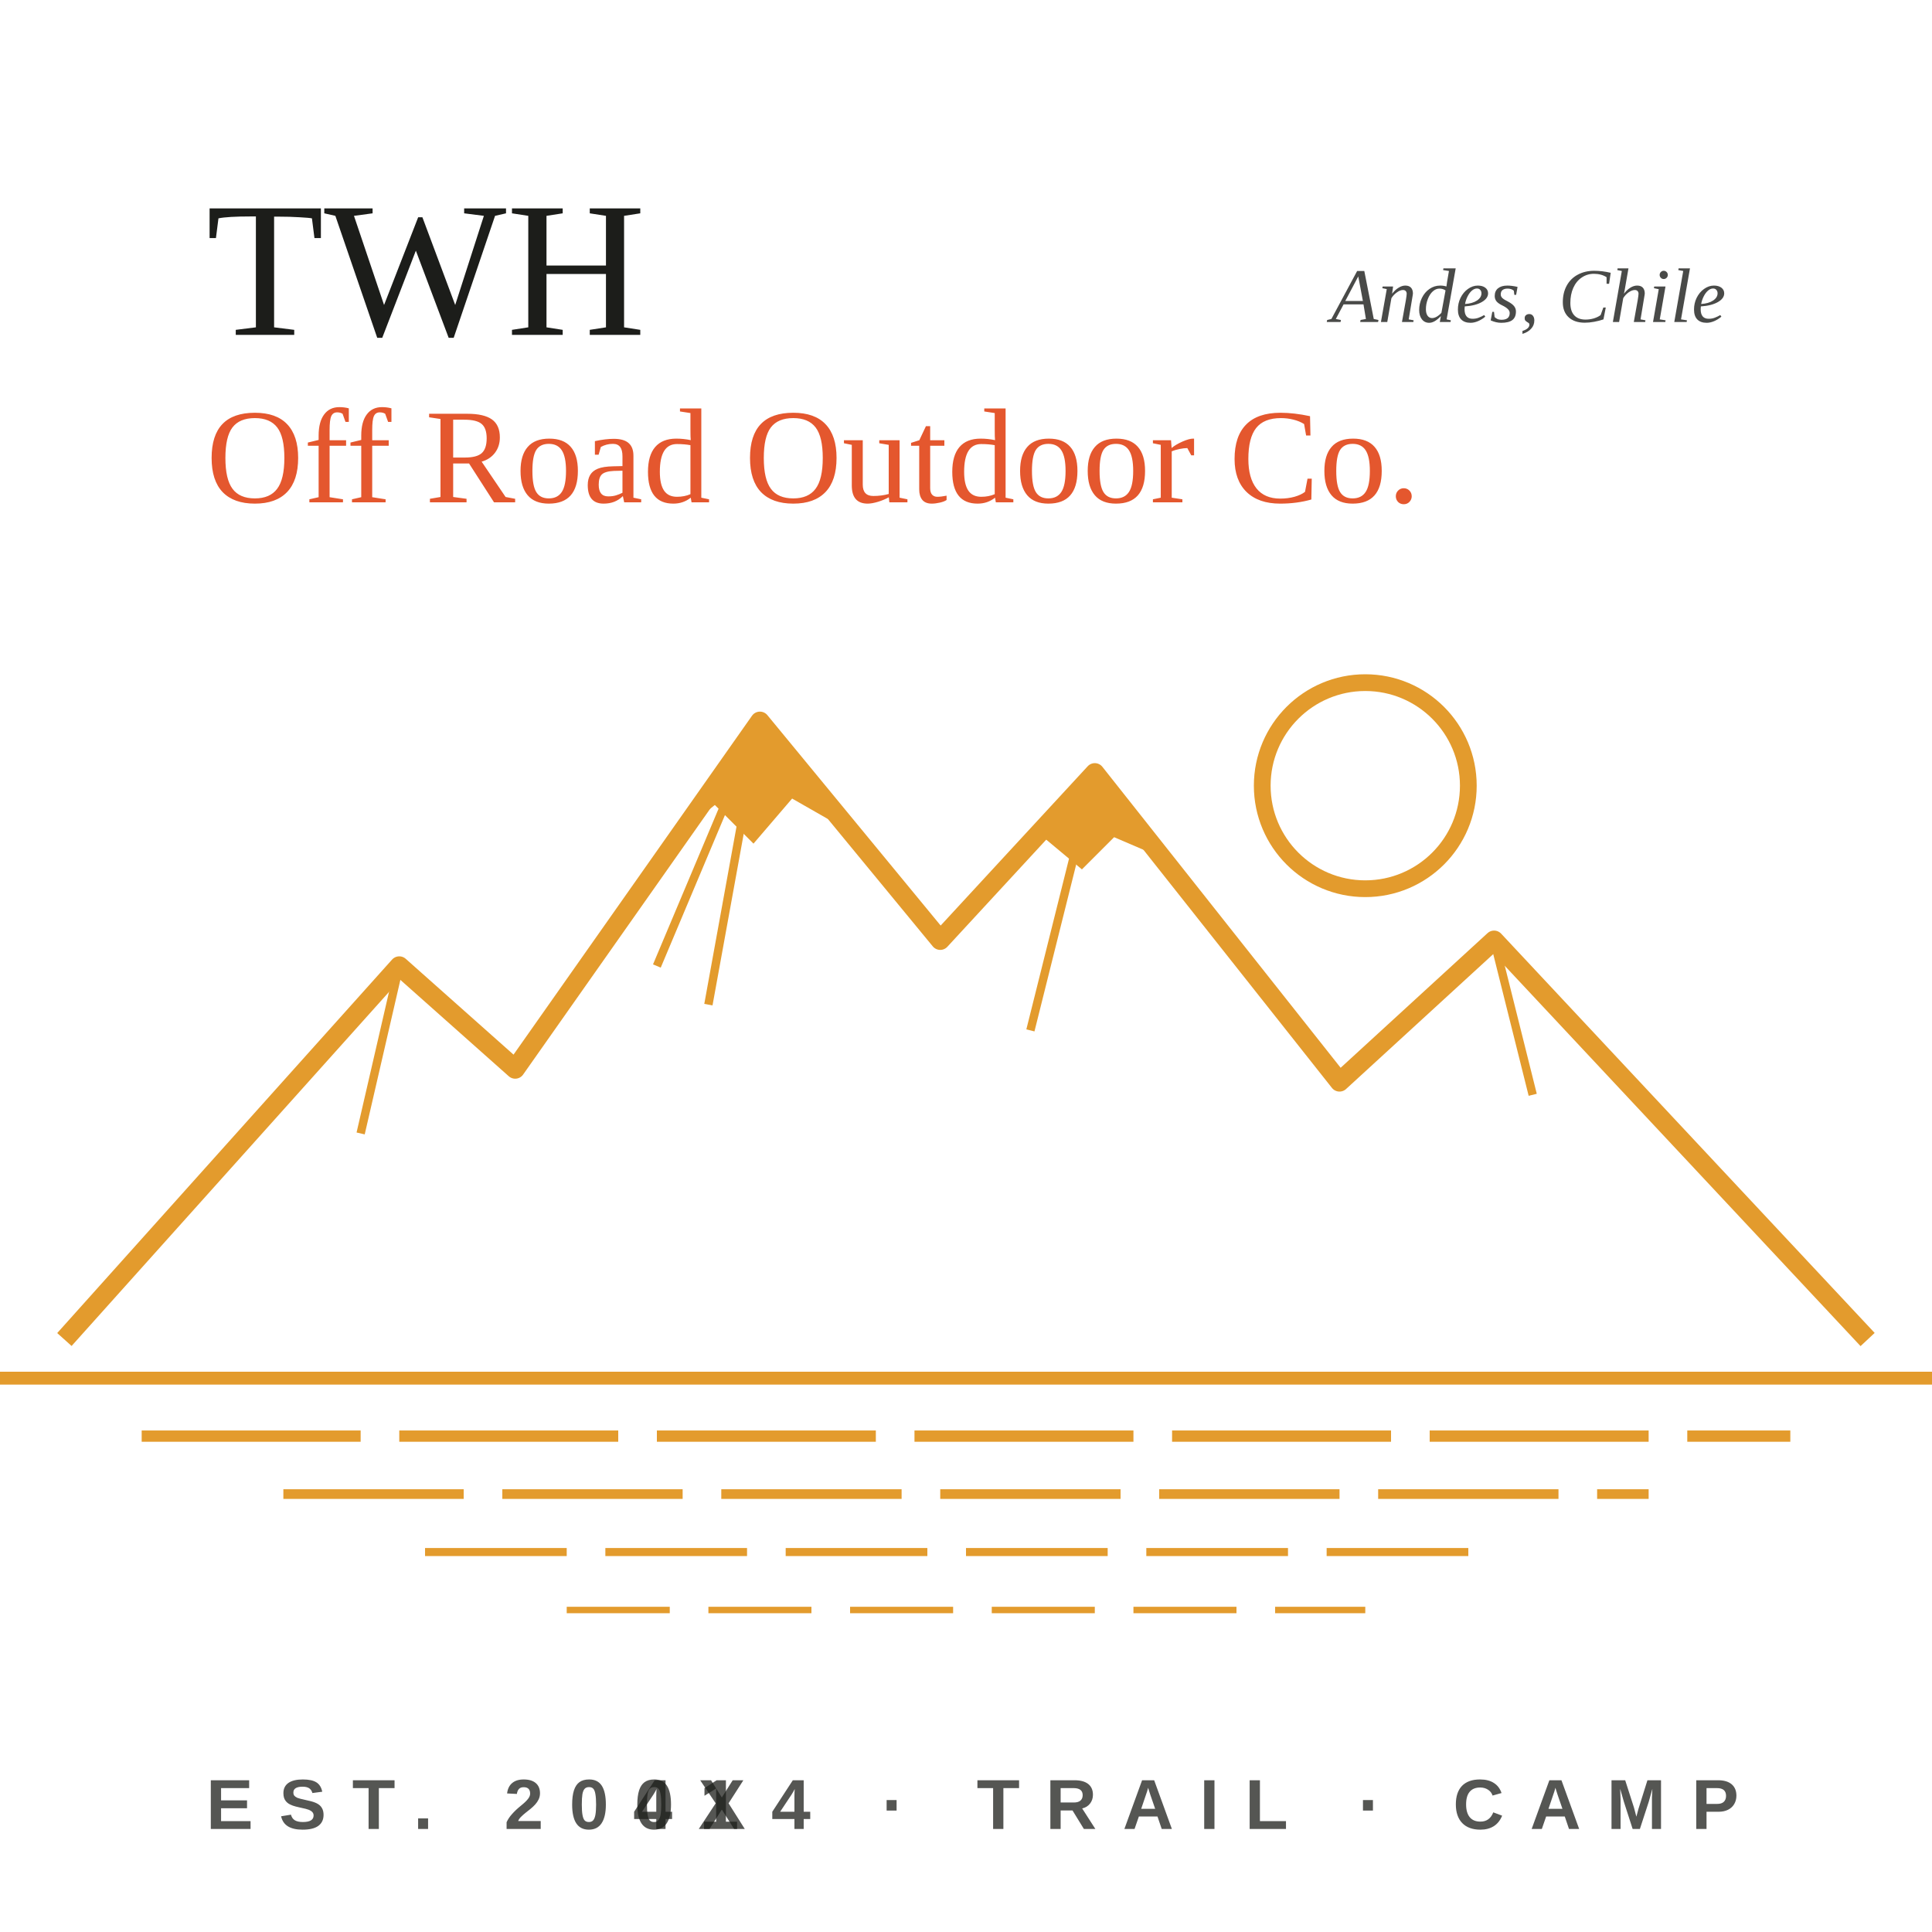
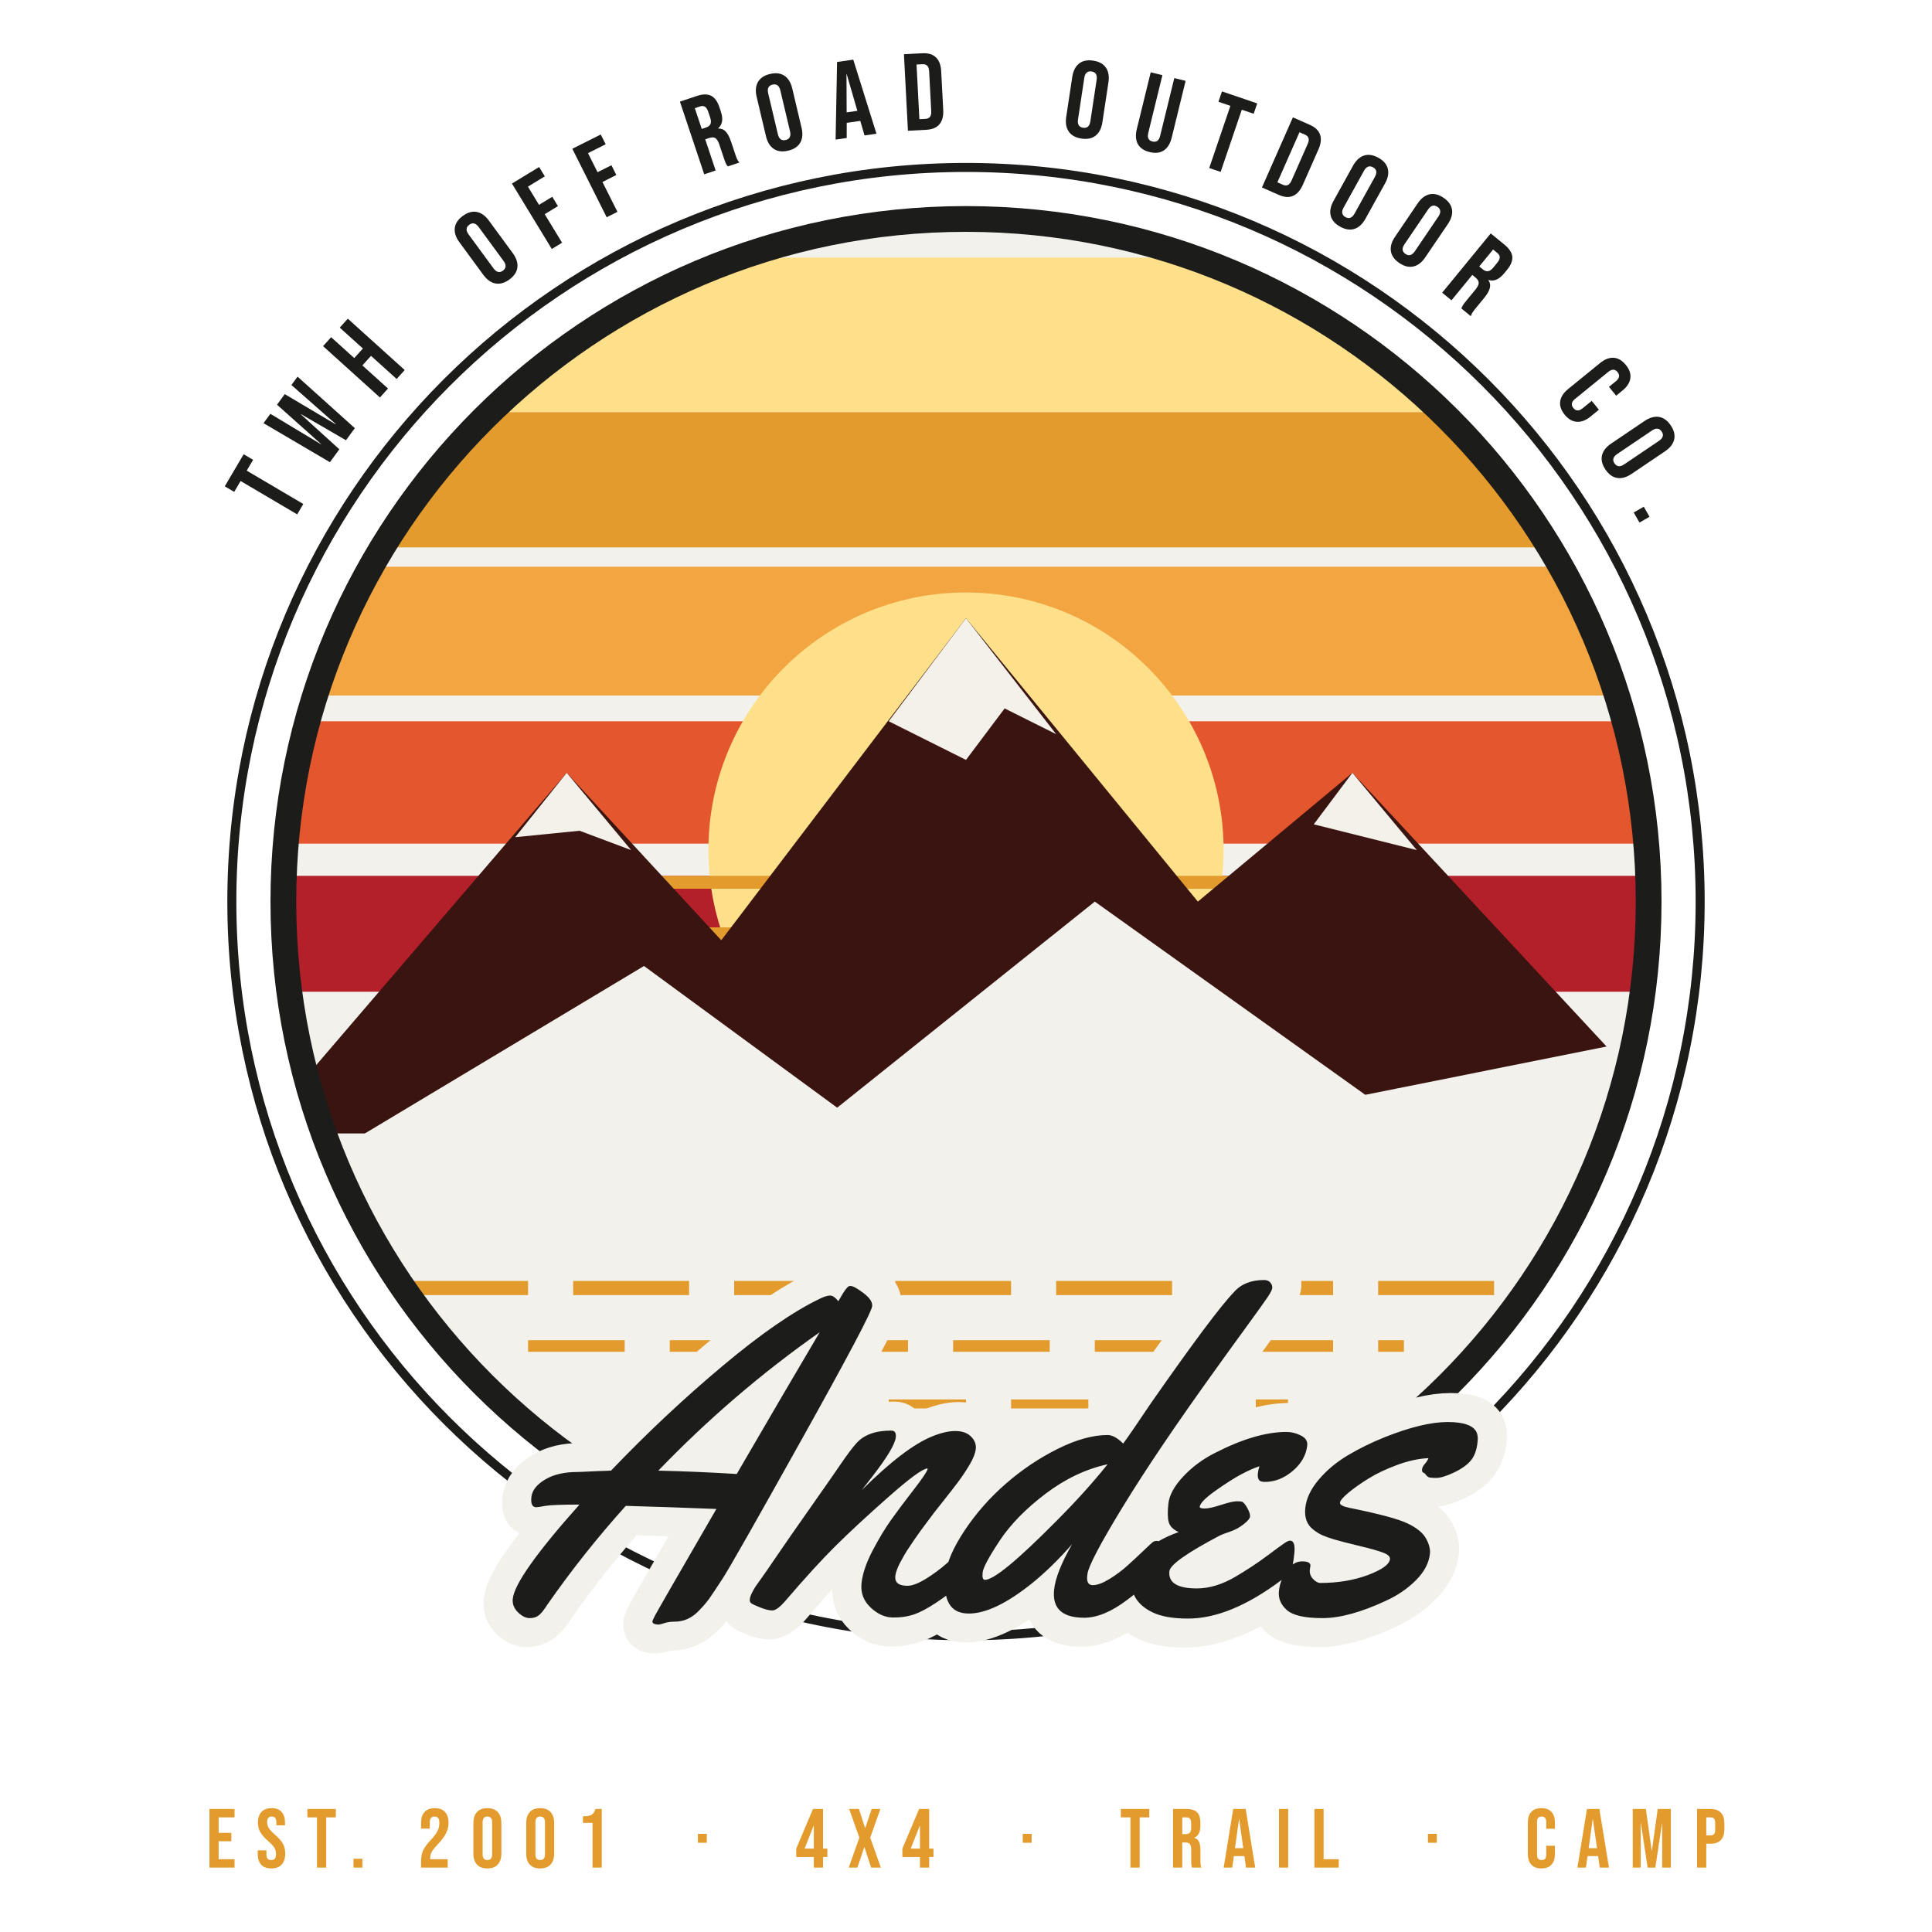
<svg xmlns="http://www.w3.org/2000/svg" width="1000" height="1000" viewBox="0 0 300 300">
-   <text x="32" y="52" font-family="Georgia, 'Times New Roman', serif" font-size="30" fill="#1C1D1A">TWH</text>
-   <text x="32" y="78" font-family="Georgia, 'Times New Roman', serif" font-size="21" fill="#E4572E">Off Road Outdoor Co.</text>
-   <text x="268" y="50" font-family="Georgia, 'Times New Roman', serif" font-size="12" fill="#1C1D1A" text-anchor="end" font-style="italic" opacity=".8">Andes, Chile</text>
-   <circle cx="212" cy="122" r="16" fill="none" stroke="#E39B2D" stroke-width="2.6" />
-   <path d="M10 208 L62 150 L80 166 L118 112 L146 146 L170 120 L208 168 L232 146 L290 208" fill="none" stroke="#E39B2D" stroke-width="3" stroke-linejoin="round" />
-   <path d="M106 129 L118 112 L130 128 L123 124 L117 131 L111 125 Z" fill="#E39B2D" />
-   <path d="M162 130 L170 120 L180 133 L173 130 L168 135 Z" fill="#E39B2D" />
-   <path d="M118 112 L102 150 M118 112 L110 156 M170 120 L160 160 M62 150 L56 176 M232 146 L238 170" stroke="#E39B2D" stroke-width="1.3" />
-   <path d="M0 214 H300" stroke="#E39B2D" stroke-width="2" stroke-dasharray="0" />
-   <path d="M22 223 H278" stroke="#E39B2D" stroke-width="1.75" stroke-dasharray="34 6" />
-   <path d="M44 232 H256" stroke="#E39B2D" stroke-width="1.5" stroke-dasharray="28 6" />
-   <path d="M66 241 H234" stroke="#E39B2D" stroke-width="1.25" stroke-dasharray="22 6" />
-   <path d="M88 250 H212" stroke="#E39B2D" stroke-width="1" stroke-dasharray="16 6" />
-   <text x="32" y="284" font-family="Bahnschrift, 'Arial Narrow', Arial, sans-serif" font-size="11" fill="#1C1D1A" font-weight="700" style="font-stretch:condensed" letter-spacing="4" opacity=".75">EST. 2001</text>
-   <text x="270" y="284" font-family="Bahnschrift, 'Arial Narrow', Arial, sans-serif" font-size="11" fill="#1C1D1A" text-anchor="end" font-weight="700" style="font-stretch:condensed" letter-spacing="4" opacity=".75">4X4 · TRAIL · CAMP</text>
+   <defs>
+     <clipPath id="aoc">
+       <circle cx="150" cy="140" r="106" />
+     </clipPath>
+   </defs>
+   <g clip-path="url(#aoc)">
+     <rect x="0" y="0" width="300" height="300" fill="#F2F1EC" />
+     <rect x="0" y="40" width="300" height="24" fill="#FFE08A" />
+     <rect x="0" y="64" width="300" height="21" fill="#E39B2D" />
+     <rect x="0" y="88" width="300" height="20" fill="#F2A541" />
+     <rect x="0" y="112" width="300" height="19" fill="#E4572E" />
+     <rect x="0" y="136" width="300" height="18" fill="#B3202A" />
+     <circle cx="150" cy="132" r="40" fill="#FFE08A" />
+     <rect x="100" y="136" width="100" height="2" fill="#E39B2D" />
+     <rect x="100" y="144" width="100" height="3" fill="#E39B2D" />
+     <rect x="100" y="152" width="100" height="4" fill="#F2A541" />
+     <rect x="100" y="160" width="100" height="5" fill="#F2A541" />
+     <path d="M40 176 L88 120 L112 146 L150 96 L186 140 L210 120 L262 176 Z" fill="#3A1410" />
+     <path d="M138 112 L150 96 L164 114 L156 110 L150 118 Z M80 130 L88 120 L98 132 L90 129 Z M204 128 L210 120 L220 132 Z" fill="#F3F1EA" />
+     <path d="M40 186 L100 150 L130 172 L170 140 L212 170 L262 160 V250 H40 Z" fill="#F2F1EC" />
+     <path d="M64 200 H236" stroke="#E39B2D" stroke-width="2.2" stroke-dasharray="18 7" />
+     <path d="M82 209 H218" stroke="#E39B2D" stroke-width="1.8" stroke-dasharray="15 7" />
+     <path d="M100 218 H200" stroke="#E39B2D" stroke-width="1.4" stroke-dasharray="12 7" />
+     <path d="M118 227 H182" stroke="#E39B2D" stroke-width="1" stroke-dasharray="9 7" />
+   </g>
+   <circle cx="150" cy="140" r="106" fill="none" stroke="#1C1D1A" stroke-width="4" />
+   <circle cx="150" cy="140" r="114" fill="none" stroke="#1C1D1A" stroke-width="1.4" />
+   <path transform="translate(46.62 79.07) rotate(-59.48) translate(-3.09 0)" d="M2.16 0L2.16-10.20L0.20-10.20L0.20-11.90L5.98-11.90L5.98-10.20L4.03-10.20L4.03 0L2.16 0Z" fill="#1C1D1A" />
+   <path transform="translate(53.16 69.13) rotate(-53.8) translate(-4.73 0)" d="M1.46 0L0.26-11.90L2.06-11.90L2.89-2.75L2.92-2.75L3.81-11.90L5.85-11.90L6.73-2.75L6.77-2.75L7.60-11.90L9.21-11.90L8.01 0L5.68 0L4.83-8.02L4.79-8.02L3.94 0L1.46 0Z" fill="#1C1D1A" />
+   <path transform="translate(60.92 59.59) rotate(-47.93) translate(-3.57 0)" d="M0.70 0L0.70-11.90L2.57-11.90L2.57-7.06L4.57-7.06L4.57-11.90L6.44-11.90L6.44 0L4.57 0L4.57-5.36L2.57-5.36L2.57 0L0.70 0Z" fill="#1C1D1A" />
+   <path transform="translate(67.15 53.19) rotate(-43.66) translate(-1.36 0)" d="" fill="#1C1D1A" />
+   <path transform="translate(72.14 48.69) rotate(-40.46) translate(-1.36 0)" d="" fill="#1C1D1A" />
+   <path transform="translate(79 43.26) rotate(-36.27) translate(-3.4 0)" d="M3.40 0.17Q2.02 0.17 1.29-0.61Q0.56-1.39 0.56-2.82L0.56-2.82L0.56-9.08Q0.56-10.51 1.29-11.29Q2.02-12.07 3.40-12.07L3.40-12.07Q4.78-12.07 5.51-11.29Q6.24-10.51 6.24-9.08L6.24-9.08L6.24-2.82Q6.24-1.39 5.51-0.61Q4.78 0.17 3.40 0.17L3.40 0.17ZM3.40-1.53Q4.37-1.53 4.37-2.70L4.37-2.70L4.37-9.20Q4.37-10.37 3.40-10.37L3.40-10.37Q2.43-10.37 2.43-9.20L2.43-9.20L2.43-2.70Q2.43-1.53 3.40-1.53L3.40-1.53Z" fill="#1C1D1A" />
+   <path transform="translate(87.58 37.51) rotate(-31.34) translate(-2.92 0)" d="M0.70 0L0.70-11.90L5.64-11.90L5.64-10.20L2.57-10.20L2.57-6.89L4.98-6.89L4.98-5.19L2.57-5.19L2.57 0L0.70 0Z" fill="#1C1D1A" />
+   <path transform="translate(96.19 32.74) rotate(-26.64) translate(-2.92 0)" d="M0.70 0L0.70-11.90L5.64-11.90L5.64-10.20L2.57-10.20L2.57-6.89L4.98-6.89L4.98-5.19L2.57-5.19L2.57 0L0.70 0Z" fill="#1C1D1A" />
+   <path transform="translate(103.72 29.28) rotate(-22.69) translate(-1.36 0)" d="" fill="#1C1D1A" />
+   <path transform="translate(111.94 26.2) rotate(-18.49) translate(-3.43 0)" d="M0.70 0L0.70-11.90L3.47-11.90Q4.91-11.90 5.58-11.23Q6.24-10.56 6.24-9.16L6.24-9.16L6.24-8.43Q6.24-6.58 5.02-6.09L5.02-6.09L5.02-6.05Q5.70-5.85 5.98-5.22Q6.26-4.59 6.26-3.54L6.26-3.54L6.26-1.45Q6.26-0.94 6.29-0.62Q6.32-0.31 6.46 0L6.46 0L4.56 0Q4.45-0.29 4.42-0.54Q4.39-0.80 4.39-1.46L4.39-1.46L4.39-3.64Q4.39-4.45 4.12-4.78Q3.86-5.10 3.21-5.10L3.21-5.10L2.57-5.10L2.57 0L0.70 0ZM2.57-6.80L3.25-6.80Q3.81-6.80 4.09-7.09Q4.37-7.38 4.37-8.06L4.37-8.06L4.37-8.98Q4.37-9.62 4.14-9.91Q3.91-10.20 3.42-10.20L3.42-10.20L2.57-10.20L2.57-6.80Z" fill="#1C1D1A" />
+   <path transform="translate(122.35 23.23) rotate(-13.32) translate(-3.4 0)" d="M3.40 0.17Q2.02 0.17 1.29-0.61Q0.56-1.39 0.56-2.82L0.56-2.82L0.56-9.08Q0.56-10.51 1.29-11.29Q2.02-12.07 3.40-12.07L3.40-12.07Q4.78-12.07 5.51-11.29Q6.24-10.51 6.24-9.08L6.24-9.08L6.24-2.82Q6.24-1.39 5.51-0.61Q4.78 0.17 3.40 0.17L3.40 0.17ZM3.40-1.53Q4.37-1.53 4.37-2.70L4.37-2.70L4.37-9.20Q4.37-10.37 3.40-10.37L3.40-10.37Q2.43-10.37 2.43-9.20L2.43-9.20L2.43-2.70Q2.43-1.53 3.40-1.53L3.40-1.53Z" fill="#1C1D1A" />
+   <path transform="translate(132.93 21.22) rotate(-8.18) translate(-3.41 0)" d="M0.20 0L2.14-11.90L4.68-11.90L6.61 0L4.74 0L4.40-2.36L4.40-2.33L2.28-2.33L1.94 0L0.20 0ZM2.50-3.94L4.18-3.94L3.35-9.83L3.32-9.83L2.50-3.94Z" fill="#1C1D1A" />
+   <path transform="translate(143.73 20.16) rotate(-2.99) translate(-3.45 0)" d="M0.70 0L0.70-11.90L3.55-11.90Q4.95-11.90 5.64-11.15Q6.34-10.40 6.34-8.96L6.34-8.96L6.34-2.94Q6.34-1.50 5.64-0.75Q4.95 0 3.55 0L3.55 0L0.70 0ZM2.57-1.70L3.52-1.70Q3.98-1.70 4.22-1.97Q4.47-2.24 4.47-2.86L4.47-2.86L4.47-9.04Q4.47-9.66 4.22-9.93Q3.98-10.20 3.52-10.20L3.52-10.20L2.57-10.20L2.57-1.70Z" fill="#1C1D1A" />
+   <path transform="translate(152.54 20.03) rotate(1.21) translate(-1.36 0)" d="" fill="#1C1D1A" />
+   <path transform="translate(159.25 20.36) rotate(4.42) translate(-1.36 0)" d="" fill="#1C1D1A" />
+   <path transform="translate(167.95 21.35) rotate(8.6) translate(-3.4 0)" d="M3.40 0.17Q2.02 0.17 1.29-0.61Q0.56-1.39 0.56-2.82L0.56-2.82L0.56-9.08Q0.56-10.51 1.29-11.29Q2.02-12.07 3.40-12.07L3.40-12.07Q4.78-12.07 5.51-11.29Q6.24-10.51 6.24-9.08L6.24-9.08L6.24-2.82Q6.24-1.39 5.51-0.61Q4.78 0.17 3.40 0.17L3.40 0.17ZM3.40-1.53Q4.37-1.53 4.37-2.70L4.37-2.70L4.37-9.20Q4.37-10.37 3.40-10.37L3.40-10.37Q2.43-10.37 2.43-9.20L2.43-9.20L2.43-2.70Q2.43-1.53 3.40-1.53L3.40-1.53Z" fill="#1C1D1A" />
+   <path transform="translate(178.56 23.45) rotate(13.77) translate(-3.42 0)" d="M3.42 0.17Q2.06 0.17 1.34-0.60Q0.63-1.38 0.63-2.82L0.63-2.82L0.63-11.90L2.50-11.90L2.50-2.69Q2.50-2.07 2.75-1.80Q2.99-1.53 3.45-1.53L3.45-1.53Q3.91-1.53 4.16-1.80Q4.40-2.07 4.40-2.69L4.40-2.69L4.40-11.90L6.21-11.90L6.21-2.82Q6.21-1.38 5.49-0.60Q4.78 0.17 3.42 0.17L3.42 0.17Z" fill="#1C1D1A" />
+   <path transform="translate(188.65 26.39) rotate(18.79) translate(-3.09 0)" d="M2.16 0L2.16-10.20L0.20-10.20L0.20-11.90L5.98-11.90L5.98-10.20L4.03-10.20L4.03 0L2.16 0Z" fill="#1C1D1A" />
+   <path transform="translate(198.47 30.22) rotate(23.82) translate(-3.45 0)" d="M0.70 0L0.70-11.90L3.55-11.90Q4.95-11.90 5.64-11.15Q6.34-10.40 6.34-8.96L6.34-8.96L6.34-2.94Q6.34-1.50 5.64-0.75Q4.95 0 3.55 0L3.55 0L0.70 0ZM2.57-1.70L3.52-1.70Q3.98-1.70 4.22-1.97Q4.47-2.24 4.47-2.86L4.47-2.86L4.47-9.04Q4.47-9.66 4.22-9.93Q3.98-10.20 3.52-10.20L3.52-10.20L2.57-10.20L2.57-1.70Z" fill="#1C1D1A" />
+   <path transform="translate(208.18 35.05) rotate(29) translate(-3.4 0)" d="M3.40 0.17Q2.02 0.17 1.29-0.61Q0.56-1.39 0.56-2.82L0.56-2.82L0.56-9.08Q0.56-10.51 1.29-11.29Q2.02-12.07 3.40-12.07L3.40-12.07Q4.78-12.07 5.51-11.29Q6.24-10.51 6.24-9.08L6.24-9.08L6.24-2.82Q6.24-1.39 5.51-0.61Q4.78 0.17 3.40 0.17L3.40 0.17ZM3.40-1.53Q4.37-1.53 4.37-2.70L4.37-2.70L4.37-9.20Q4.37-10.37 3.40-10.37L3.40-10.37Q2.43-10.37 2.43-9.20L2.43-9.20L2.43-2.70Q2.43-1.53 3.40-1.53L3.40-1.53Z" fill="#1C1D1A" />
+   <path transform="translate(217.38 40.7) rotate(34.16) translate(-3.4 0)" d="M3.40 0.17Q2.02 0.17 1.29-0.61Q0.56-1.39 0.56-2.82L0.56-2.82L0.56-9.08Q0.56-10.51 1.29-11.29Q2.02-12.07 3.40-12.07L3.40-12.07Q4.78-12.07 5.51-11.29Q6.24-10.51 6.24-9.08L6.24-9.08L6.24-2.82Q6.24-1.39 5.51-0.61Q4.78 0.17 3.40 0.17L3.40 0.17ZM3.40-1.53Q4.37-1.53 4.37-2.70L4.37-2.70L4.37-9.20Q4.37-10.37 3.40-10.37L3.40-10.37Q2.43-10.37 2.43-9.20L2.43-9.20L2.43-2.70Q2.43-1.53 3.40-1.53L3.40-1.53Z" fill="#1C1D1A" />
+   <path transform="translate(226.05 47.18) rotate(39.33) translate(-3.43 0)" d="M0.70 0L0.70-11.90L3.47-11.90Q4.91-11.90 5.58-11.23Q6.24-10.56 6.24-9.16L6.24-9.16L6.24-8.43Q6.24-6.58 5.02-6.09L5.02-6.09L5.02-6.05Q5.70-5.85 5.98-5.22Q6.26-4.59 6.26-3.54L6.26-3.54L6.26-1.45Q6.26-0.94 6.29-0.62Q6.32-0.31 6.46 0L6.46 0L4.56 0Q4.45-0.29 4.42-0.54Q4.39-0.80 4.39-1.46L4.39-1.46L4.39-3.64Q4.39-4.45 4.12-4.78Q3.86-5.10 3.21-5.10L3.21-5.10L2.57-5.10L2.57 0L0.70 0ZM2.57-6.80L3.25-6.80Q3.81-6.80 4.09-7.09Q4.37-7.38 4.37-8.06L4.37-8.06L4.37-8.98Q4.37-9.62 4.14-9.91Q3.91-10.20 3.42-10.20L3.42-10.20L2.57-10.20L2.57-6.80Z" fill="#1C1D1A" />
+   <path transform="translate(232.64 52.99) rotate(43.52) translate(-1.36 0)" d="" fill="#1C1D1A" />
+   <path transform="translate(237.38 57.75) rotate(46.73) translate(-1.36 0)" d="" fill="#1C1D1A" />
+   <path transform="translate(243.05 64.23) rotate(50.85) translate(-3.26 0)" d="M3.33 0.17Q1.99 0.17 1.28-0.60Q0.58-1.36 0.58-2.75L0.58-2.75L0.58-9.15Q0.58-10.54 1.28-11.31Q1.99-12.07 3.33-12.07L3.33-12.07Q4.68-12.07 5.38-11.31Q6.09-10.54 6.09-9.15L6.09-9.15L6.09-7.89L4.32-7.89L4.32-9.27Q4.32-10.37 3.38-10.37L3.38-10.37Q2.45-10.37 2.45-9.27L2.45-9.27L2.45-2.62Q2.45-1.53 3.38-1.53L3.38-1.53Q4.32-1.53 4.32-2.62L4.32-2.62L4.32-4.44L6.09-4.44L6.09-2.75Q6.09-1.36 5.38-0.60Q4.68 0.17 3.33 0.17L3.33 0.17Z" fill="#1C1D1A" />
+   <path transform="translate(249.43 72.81) rotate(55.95) translate(-3.4 0)" d="M3.40 0.17Q2.02 0.17 1.29-0.61Q0.56-1.39 0.56-2.82L0.56-2.82L0.56-9.08Q0.56-10.51 1.29-11.29Q2.02-12.07 3.40-12.07L3.40-12.07Q4.78-12.07 5.51-11.29Q6.24-10.51 6.24-9.08L6.24-9.08L6.24-2.82Q6.24-1.39 5.51-0.61Q4.78 0.17 3.40 0.17L3.40 0.17ZM3.40-1.53Q4.37-1.53 4.37-2.70L4.37-2.70L4.37-9.20Q4.37-10.37 3.40-10.37L3.40-10.37Q2.43-10.37 2.43-9.20L2.43-9.20L2.43-2.70Q2.43-1.53 3.40-1.53L3.40-1.53Z" fill="#1C1D1A" />
+   <path transform="translate(254.13 80.36) rotate(60.2) translate(-1.6 0)" d="M0.70 0L0.70-1.80L2.50-1.80L2.50 0L0.70 0Z" fill="#1C1D1A" />
+   <path transform="translate(150 250) skewX(-6) translate(-72.61 0)" d="M47.75-47.95L47.75-47.95Q48.81-50.31 49.25-50.31L49.25-50.31L49.42-50.31Q49.94-50.31 51.51-49.22Q53.08-48.13 53.08-47.17L53.08-47.17Q53.08-45.83 44.33-26.52Q35.58-7.21 34.30-4.87Q33.02-2.53 32.54-1.74Q32.06-0.96 31.24 0L31.24 0Q29.77 1.81 27.58 1.81L27.58 1.81Q26.69 1.81 26.01 2.03Q25.33 2.26 25.19 2.26L25.19 2.26Q24.10 2.26 24.10 1.74L24.10 1.74Q24.10 1.64 24.39 0.91Q24.68 0.17 32.20-15.69L32.20-15.69Q24.17-16.00 18.08-16.17L18.08-16.17Q12.24-8.82 7.49-0.79L7.49-0.79Q6.90 0.34 6.39 0.80Q5.88 1.26 4.99 1.26Q4.10 1.26 3.08 0.36Q2.05-0.55 2.05-1.74L2.05-1.74Q2.05-5.16 10.87-16.37L10.87-16.37Q6.73-16.37 5.62-16.17Q4.51-15.96 4.20-15.96L4.20-15.96Q3.28-15.96 3.28-17.52Q3.28-19.07 5.11-20.25Q6.94-21.43 10.01-21.43L10.01-21.43Q10.25-21.43 10.87-21.46L10.87-21.46Q12.99-21.57 15.21-21.64L15.21-21.64Q22.66-30.39 30.80-37.87Q38.93-45.36 44.88-48.36L44.88-48.36Q45.83-48.84 46.40-48.83Q46.96-48.81 47.75-47.95ZM45.36-43.13L45.36-43.13Q32.88-33.67 22.56-21.64L22.56-21.64Q28.61-21.50 34.79-21.12L34.79-21.12Q41.02-34.21 45.36-43.13ZM61.08-5.26L61.08-5.26Q61.08-3.76 63.13-3.76L63.13-3.76Q64.22-3.76 65.88-4.85Q67.54-5.95 68.87-7.25L68.87-7.25Q72.43-10.77 72.91-10.77L72.91-10.77Q73.79-10.77 73.79-8.20Q73.79-5.64 72.19-4.68L72.19-4.68Q67.30-0.27 64.63 0.68L64.63 0.68Q63.13 1.20 61.32 1.16Q59.51 1.13 57.73-0.41Q55.95-1.95 55.95-4.15Q55.95-6.36 57.11-9.16Q58.28-11.96 59.49-13.96Q60.70-15.96 62.48-18.61Q64.26-21.26 64.36-21.91L64.36-21.91L64.29-21.98Q63.16-21.88 58.70-17.53Q54.24-13.19 51.34-9.98Q48.43-6.77 44.40-1.40L44.40-1.40Q43.27 0.07 42.55 0.07Q41.84 0.07 40.62-0.39Q39.41-0.85 39.14-1.06Q38.86-1.26 38.86-1.67Q38.86-2.08 39.10-2.68Q39.34-3.28 39.56-3.67Q39.79-4.07 40.30-4.89Q40.81-5.71 42.33-8.36Q43.85-11.01 47.00-16.27Q50.14-21.53 50.76-22.63L50.76-22.63Q52.06-24.88 52.88-25.91L52.88-25.91Q54.41-27.86 58.07-27.86L58.07-27.86Q58.89-27.86 58.89-26.83L58.89-26.83Q58.89-25.22 55.92-20.78L55.92-20.78L54.48-18.63Q60.40-25.19 64.46-26.93L64.46-26.93Q66.45-27.79 68.03-27.79Q69.62-27.79 70.56-26.93Q71.50-26.08 71.50-25.04Q71.50-23.99 70.79-22.54Q70.07-21.09 69.33-19.94Q68.60-18.80 67.40-17.06Q66.21-15.31 66.10-15.16Q66.00-15.00 65.57-14.34Q65.15-13.67 64.94-13.36Q64.74-13.06 64.26-12.29Q63.78-11.52 63.49-11.01Q63.20-10.49 62.77-9.74Q62.34-8.99 62.09-8.44Q61.83-7.90 61.56-7.25L61.56-7.25Q61.08-6.05 61.08-5.26ZM113.51-51.24Q114.16-51.24 114.54-50.83Q114.91-50.42 114.91-49.99Q114.91-49.56 114.25-48.42Q113.58-47.27 111.19-43.43Q108.79-39.58 107.46-37.39L107.46-37.39Q99.70-24.78 95.29-16.06Q90.88-7.35 90.88-5.54L90.88-5.54L90.88-5.26Q90.88-3.86 91.91-3.86Q92.93-3.86 94.39-4.82Q95.84-5.78 96.93-6.87Q98.03-7.96 99.14-9.14Q100.25-10.32 100.49-10.53Q100.73-10.73 101.10-10.73L101.10-10.73Q101.68-10.73 101.86-10.00Q102.03-9.26 102.03-7.95Q102.03-6.63 101.82-6.22L101.82-6.22Q100.83-4.31 97.46-1.56Q94.10 1.20 91.09 1.20L91.09 1.20Q85.96 1.20 85.96-3.14L85.96-3.14Q85.96-5.84 88.01-10.22L88.01-10.22Q85.24-6.63 82.37-4.10L82.37-4.10Q77.04 0.55 73.11 0.55L73.11 0.55Q70.92 0.55 69.88-0.99Q68.84-2.53 68.84-5.42Q68.84-8.31 71.09-12.34Q73.35-16.37 76.72-19.60Q80.08-22.83 84.18-25.00Q88.29-27.17 91.74-27.17L91.74-27.17Q92.83-27.17 94.30-25.84L94.30-25.84Q95.29-27.41 97.96-32.13L97.96-32.13Q106.33-46.25 109.03-49.36L109.03-49.36Q110.47-51.24 113.51-51.24L113.51-51.24ZM92.22-22.63L92.22-22.63Q87.29-21.53 83.06-18.05Q78.82-14.56 76.70-10.75Q74.58-6.94 74.58-5.81Q74.58-4.68 75.06-4.68L75.06-4.68Q77.11-4.68 85.21-13.84L85.21-13.84Q89.24-18.35 92.22-22.63ZM122.91-25.57L122.91-25.57Q122.91-23.31 121.08-21.60Q119.25-19.89 116.93-19.89L116.93-19.89Q116.18-19.89 115.94-20.25Q115.70-20.61 115.70-21.19Q115.70-21.77 115.83-22.32L115.83-22.32Q114.60-21.91 113.10-21.05Q111.60-20.20 109.41-18.53Q107.22-16.85 107.22-16.03L107.22-16.03Q107.22-15.76 108.02-15.76Q108.83-15.76 110.50-16.32Q112.18-16.88 112.84-16.88Q113.51-16.88 113.72-16.82L113.72-16.82Q114.16-16.58 114.67-15.77Q115.19-14.97 115.19-14.51Q115.19-14.05 114.30-13.30Q113.41-12.54 112.28-12.15Q111.15-11.76 110.78-11.55L110.78-11.55Q103.56-7.52 103.56-6.02L103.56-6.02Q103.56-3.35 108.11-3.35L108.11-3.35Q111.02-3.35 113.96-5.20L113.96-5.20Q116.45-6.77 118.45-8.39Q120.45-10.01 120.98-10.39Q121.51-10.77 121.78-10.77L121.78-10.77Q122.67-10.77 122.67-8.78Q122.67-6.80 122.43-6.17Q122.19-5.54 121.06-4.61L121.06-4.61Q113.75 1.33 107.22 1.33L107.22 1.33Q103.74 1.33 101.65 0.38L101.65 0.38Q97.82-1.37 97.82-4.96L97.82-4.96Q97.82-9.67 104.35-12.10L104.35-12.10Q103.05-12.68 102.68-13.59Q102.30-14.49 102.30-16.49Q102.30-18.49 104.16-20.73Q106.03-22.97 108.73-24.40L108.73-24.40Q114.74-27.65 119.46-27.65L119.46-27.65Q120.59-27.65 121.75-27.10Q122.91-26.56 122.91-25.57ZM125.37-6.84L125.37-6.84L125.34-6.29Q125.34-5.43 125.99-4.82Q126.64-4.20 127.18-4.20L127.18-4.20Q131.28-4.20 134.45-5.43Q137.61-6.67 137.61-7.90L137.61-7.90Q137.61-8.48 136.46-8.90Q135.32-9.33 132.60-9.96Q129.88-10.60 128.65-10.95Q127.42-11.31 126.70-11.62Q125.99-11.93 125.23-12.48L125.23-12.48Q123.63-13.60 123.63-15.84Q123.63-18.08 125.29-20.29Q126.94-22.49 129.44-24.06Q131.93-25.63 134.80-26.83L134.80-26.83Q140.48-29.19 144.34-29.19L144.34-29.19Q148.13-29.19 149.02-27.55L149.02-27.55Q149.30-26.97 149.30-26.25L149.30-26.25L149.30-26.01Q149.30-24.20 148.53-23.17Q147.76-22.15 146.10-21.33Q144.44-20.51 143.47-20.51Q142.50-20.51 142.24-20.64Q141.98-20.78 141.81-21.00Q141.64-21.23 141.38-21.33Q141.13-21.43 141.13-21.84Q141.13-22.25 141.47-22.68Q141.81-23.11 141.95-23.58L141.95-23.58Q139.69-23.48 137.23-22.54Q134.77-21.60 133.01-20.44Q131.25-19.28 130.09-18.22Q128.93-17.16 128.93-16.66Q128.93-16.17 130.50-15.86L130.50-15.86Q137.57-14.46 139.79-13.43Q142.02-12.41 142.87-11.11Q143.73-9.81 143.73-8.75L143.73-8.75Q143.73-6.56 141.98-4.61Q140.24-2.67 137.68-1.44L137.68-1.44Q132.17 1.26 128.09 1.26Q124.00 1.26 122.45 0.02Q120.89-1.23 120.89-2.94Q120.89-4.65 121.77-6.10Q122.64-7.55 124.00-7.55Q125.37-7.55 125.37-6.84Z" fill="#1C1D1A" stroke="#F2F1EC" stroke-width="9" stroke-linejoin="round" paint-order="stroke" />
+   <path transform="translate(150 290) translate(-118.01 0)" d="M0.53 0L0.53-9.10L4.43-9.10L4.43-7.80L1.96-7.80L1.96-5.40L3.93-5.40L3.93-4.10L1.96-4.10L1.96-1.30L4.43-1.30L4.43 0L0.53 0ZM10.14 0.13Q9.10 0.13 8.56-0.46Q8.03-1.05 8.03-2.16L8.03-2.16L8.03-2.68L9.38-2.68L9.38-2.05Q9.38-1.17 10.12-1.17L10.12-1.17Q10.49-1.17 10.68-1.38Q10.87-1.60 10.87-2.08L10.87-2.08Q10.87-2.65 10.61-3.09Q10.35-3.52 9.64-4.13L9.64-4.13Q8.76-4.91 8.41-5.54Q8.06-6.18 8.06-6.97L8.06-6.97Q8.06-8.05 8.60-8.64Q9.15-9.23 10.19-9.23L10.19-9.23Q11.22-9.23 11.74-8.64Q12.27-8.05 12.27-6.94L12.27-6.94L12.27-6.57L10.92-6.57L10.92-7.03Q10.92-7.50 10.73-7.72Q10.55-7.93 10.20-7.93L10.20-7.93Q9.49-7.93 9.49-7.06L9.49-7.06Q9.49-6.57 9.75-6.14Q10.02-5.71 10.72-5.10L10.72-5.10Q11.62-4.32 11.96-3.68Q12.30-3.04 12.30-2.18L12.30-2.18Q12.30-1.07 11.74-0.47Q11.19 0.13 10.14 0.13L10.14 0.13ZM17.23 0L17.23-7.80L15.74-7.80L15.74-9.10L20.16-9.10L20.16-7.80L18.66-7.80L18.66 0L17.23 0ZM22.90 0L22.90-1.38L24.28-1.38L24.28 0L22.90 0ZM33.39 0L33.39-0.99Q33.39-1.96 33.71-2.66Q34.02-3.35 34.82-4.20L34.82-4.20Q35.62-5.04 35.92-5.64Q36.23-6.24 36.23-6.89L36.23-6.89Q36.23-7.48 36.04-7.70Q35.85-7.93 35.49-7.93L35.49-7.93Q34.75-7.93 34.75-7.03L34.75-7.03L34.75-6.06L33.39-6.06L33.39-6.94Q33.39-8.05 33.94-8.64Q34.49-9.23 35.53-9.23L35.53-9.23Q36.57-9.23 37.11-8.64Q37.66-8.05 37.66-6.94L37.66-6.94Q37.66-6.11 37.26-5.32Q36.87-4.52 35.89-3.50L35.89-3.50Q35.25-2.82 35.03-2.40Q34.81-1.98 34.81-1.50L34.81-1.50L34.81-1.30L37.53-1.30L37.53 0L33.39 0ZM43.69 0.13Q42.63 0.13 42.08-0.47Q41.52-1.07 41.52-2.16L41.52-2.16L41.52-6.94Q41.52-8.03 42.08-8.63Q42.63-9.23 43.69-9.23L43.69-9.23Q44.74-9.23 45.30-8.63Q45.86-8.03 45.86-6.94L45.86-6.94L45.86-2.16Q45.86-1.07 45.30-0.47Q44.74 0.13 43.69 0.13L43.69 0.13ZM43.69-1.17Q44.43-1.17 44.43-2.07L44.43-2.07L44.43-7.03Q44.43-7.93 43.69-7.93L43.69-7.93Q42.95-7.93 42.95-7.03L42.95-7.03L42.95-2.07Q42.95-1.17 43.69-1.17L43.69-1.17ZM51.89 0.13Q50.83 0.13 50.28-0.47Q49.72-1.07 49.72-2.16L49.72-2.16L49.72-6.94Q49.72-8.03 50.28-8.63Q50.83-9.23 51.89-9.23L51.89-9.23Q52.94-9.23 53.50-8.63Q54.06-8.03 54.06-6.94L54.06-6.94L54.06-2.16Q54.06-1.07 53.50-0.47Q52.94 0.13 51.89 0.13L51.89 0.13ZM51.89-1.17Q52.63-1.17 52.63-2.07L52.63-2.07L52.63-7.03Q52.63-7.93 51.89-7.93L51.89-7.93Q51.15-7.93 51.15-7.03L51.15-7.03L51.15-2.07Q51.15-1.17 51.89-1.17L51.89-1.17ZM60.02 0L60.02-6.94L58.53-6.94L58.53-7.96Q59.14-7.96 59.51-8.06Q59.88-8.16 60.10-8.40Q60.32-8.65 60.49-9.10L60.49-9.10L61.45-9.10L61.45 0L60.02 0ZM76.38-3.86L76.38-5.24L77.76-5.24L77.76-3.86L76.38-3.86ZM94.38 0L94.38-1.65L91.65-1.65L91.65-2.95L94.25-9.10L95.81-9.10L95.81-2.95L96.48-2.95L96.48-1.65L95.81-1.65L95.81 0L94.38 0ZM92.95-2.95L94.38-2.95L94.38-6.50L94.35-6.50L92.95-2.95ZM99.80 0L101.45-4.65L99.87-9.10L101.38-9.10L102.34-6.16L102.37-6.16L103.36-9.10L104.71-9.10L103.14-4.65L104.79 0L103.28 0L102.24-3.17L102.21-3.17L101.15 0L99.80 0ZM110.86 0L110.86-1.65L108.13-1.65L108.13-2.95L110.73-9.10L112.29-9.10L112.29-2.95L112.96-2.95L112.96-1.65L112.29-1.65L112.29 0L110.86 0ZM109.43-2.95L110.86-2.95L110.86-6.50L110.83-6.50L109.43-2.95ZM126.82-3.86L126.82-5.24L128.20-5.24L128.20-3.86L126.82-3.86ZM143.55 0L143.55-7.80L142.05-7.80L142.05-9.10L146.47-9.10L146.47-7.80L144.98-7.80L144.98 0L143.55 0ZM150.16 0L150.16-9.10L152.28-9.10Q153.38-9.10 153.89-8.59Q154.40-8.07 154.40-7.01L154.40-7.01L154.40-6.45Q154.40-5.03 153.46-4.65L153.46-4.65L153.46-4.63Q153.98-4.47 154.20-3.99Q154.41-3.51 154.41-2.70L154.41-2.70L154.41-1.11Q154.41-0.72 154.44-0.47Q154.46-0.23 154.57 0L154.57 0L153.11 0Q153.03-0.22 153.01-0.42Q152.98-0.61 152.98-1.12L152.98-1.12L152.98-2.78Q152.98-3.41 152.78-3.65Q152.58-3.90 152.08-3.90L152.08-3.90L151.59-3.90L151.59 0L150.16 0ZM151.59-5.20L152.11-5.20Q152.54-5.20 152.75-5.42Q152.97-5.64 152.97-6.16L152.97-6.16L152.97-6.86Q152.97-7.36 152.79-7.58Q152.62-7.80 152.24-7.80L152.24-7.80L151.59-7.80L151.59-5.20ZM158.02 0L159.50-9.10L161.44-9.10L162.92 0L161.49 0L161.23-1.81L161.23-1.78L159.61-1.78L159.35 0L158.02 0ZM159.78-3.02L161.06-3.02L160.43-7.51L160.40-7.51L159.78-3.02ZM166.61 0L166.61-9.10L168.04-9.10L168.04 0L166.61 0ZM172.11 0L172.11-9.10L173.54-9.10L173.54-1.30L175.89-1.30L175.89 0L172.11 0ZM189.74-3.86L189.74-5.24L191.12-5.24L191.12-3.86L189.74-3.86ZM207.36 0.13Q206.33 0.13 205.79-0.46Q205.25-1.04 205.25-2.11L205.25-2.11L205.25-6.99Q205.25-8.06 205.79-8.65Q206.33-9.23 207.36-9.23L207.36-9.23Q208.39-9.23 208.92-8.65Q209.46-8.06 209.46-6.99L209.46-6.99L209.46-6.03L208.11-6.03L208.11-7.09Q208.11-7.93 207.40-7.93L207.40-7.93Q206.68-7.93 206.68-7.09L206.68-7.09L206.68-2.00Q206.68-1.17 207.40-1.17L207.40-1.17Q208.11-1.17 208.11-2.00L208.11-2.00L208.11-3.39L209.46-3.39L209.46-2.11Q209.46-1.04 208.92-0.46Q208.39 0.13 207.36 0.13L207.36 0.13ZM212.95 0L214.43-9.10L216.36-9.10L217.85 0L216.42 0L216.16-1.81L216.16-1.78L214.53-1.78L214.27 0L212.95 0ZM214.70-3.02L215.99-3.02L215.35-7.51L215.32-7.51L214.70-3.02ZM221.54 0L221.54-9.10L223.58-9.10L224.49-2.59L224.51-2.59L225.42-9.10L227.46-9.10L227.46 0L226.11 0L226.11-6.89L226.09-6.89L225.05 0L223.85 0L222.81-6.89L222.78-6.89L222.78 0L221.54 0ZM231.53 0L231.53-9.10L233.64-9.10Q234.70-9.10 235.23-8.53Q235.77-7.96 235.77-6.85L235.77-6.85L235.77-5.95Q235.77-4.85 235.23-4.28Q234.70-3.71 233.64-3.71L233.64-3.71L232.96-3.71L232.96 0L231.53 0ZM232.96-5.01L233.64-5.01Q233.99-5.01 234.16-5.20Q234.34-5.40 234.34-5.86L234.34-5.86L234.34-6.94Q234.34-7.41 234.16-7.61Q233.99-7.80 233.64-7.80L233.64-7.80L232.96-7.80L232.96-5.01Z" fill="#E39B2D" />
</svg>
